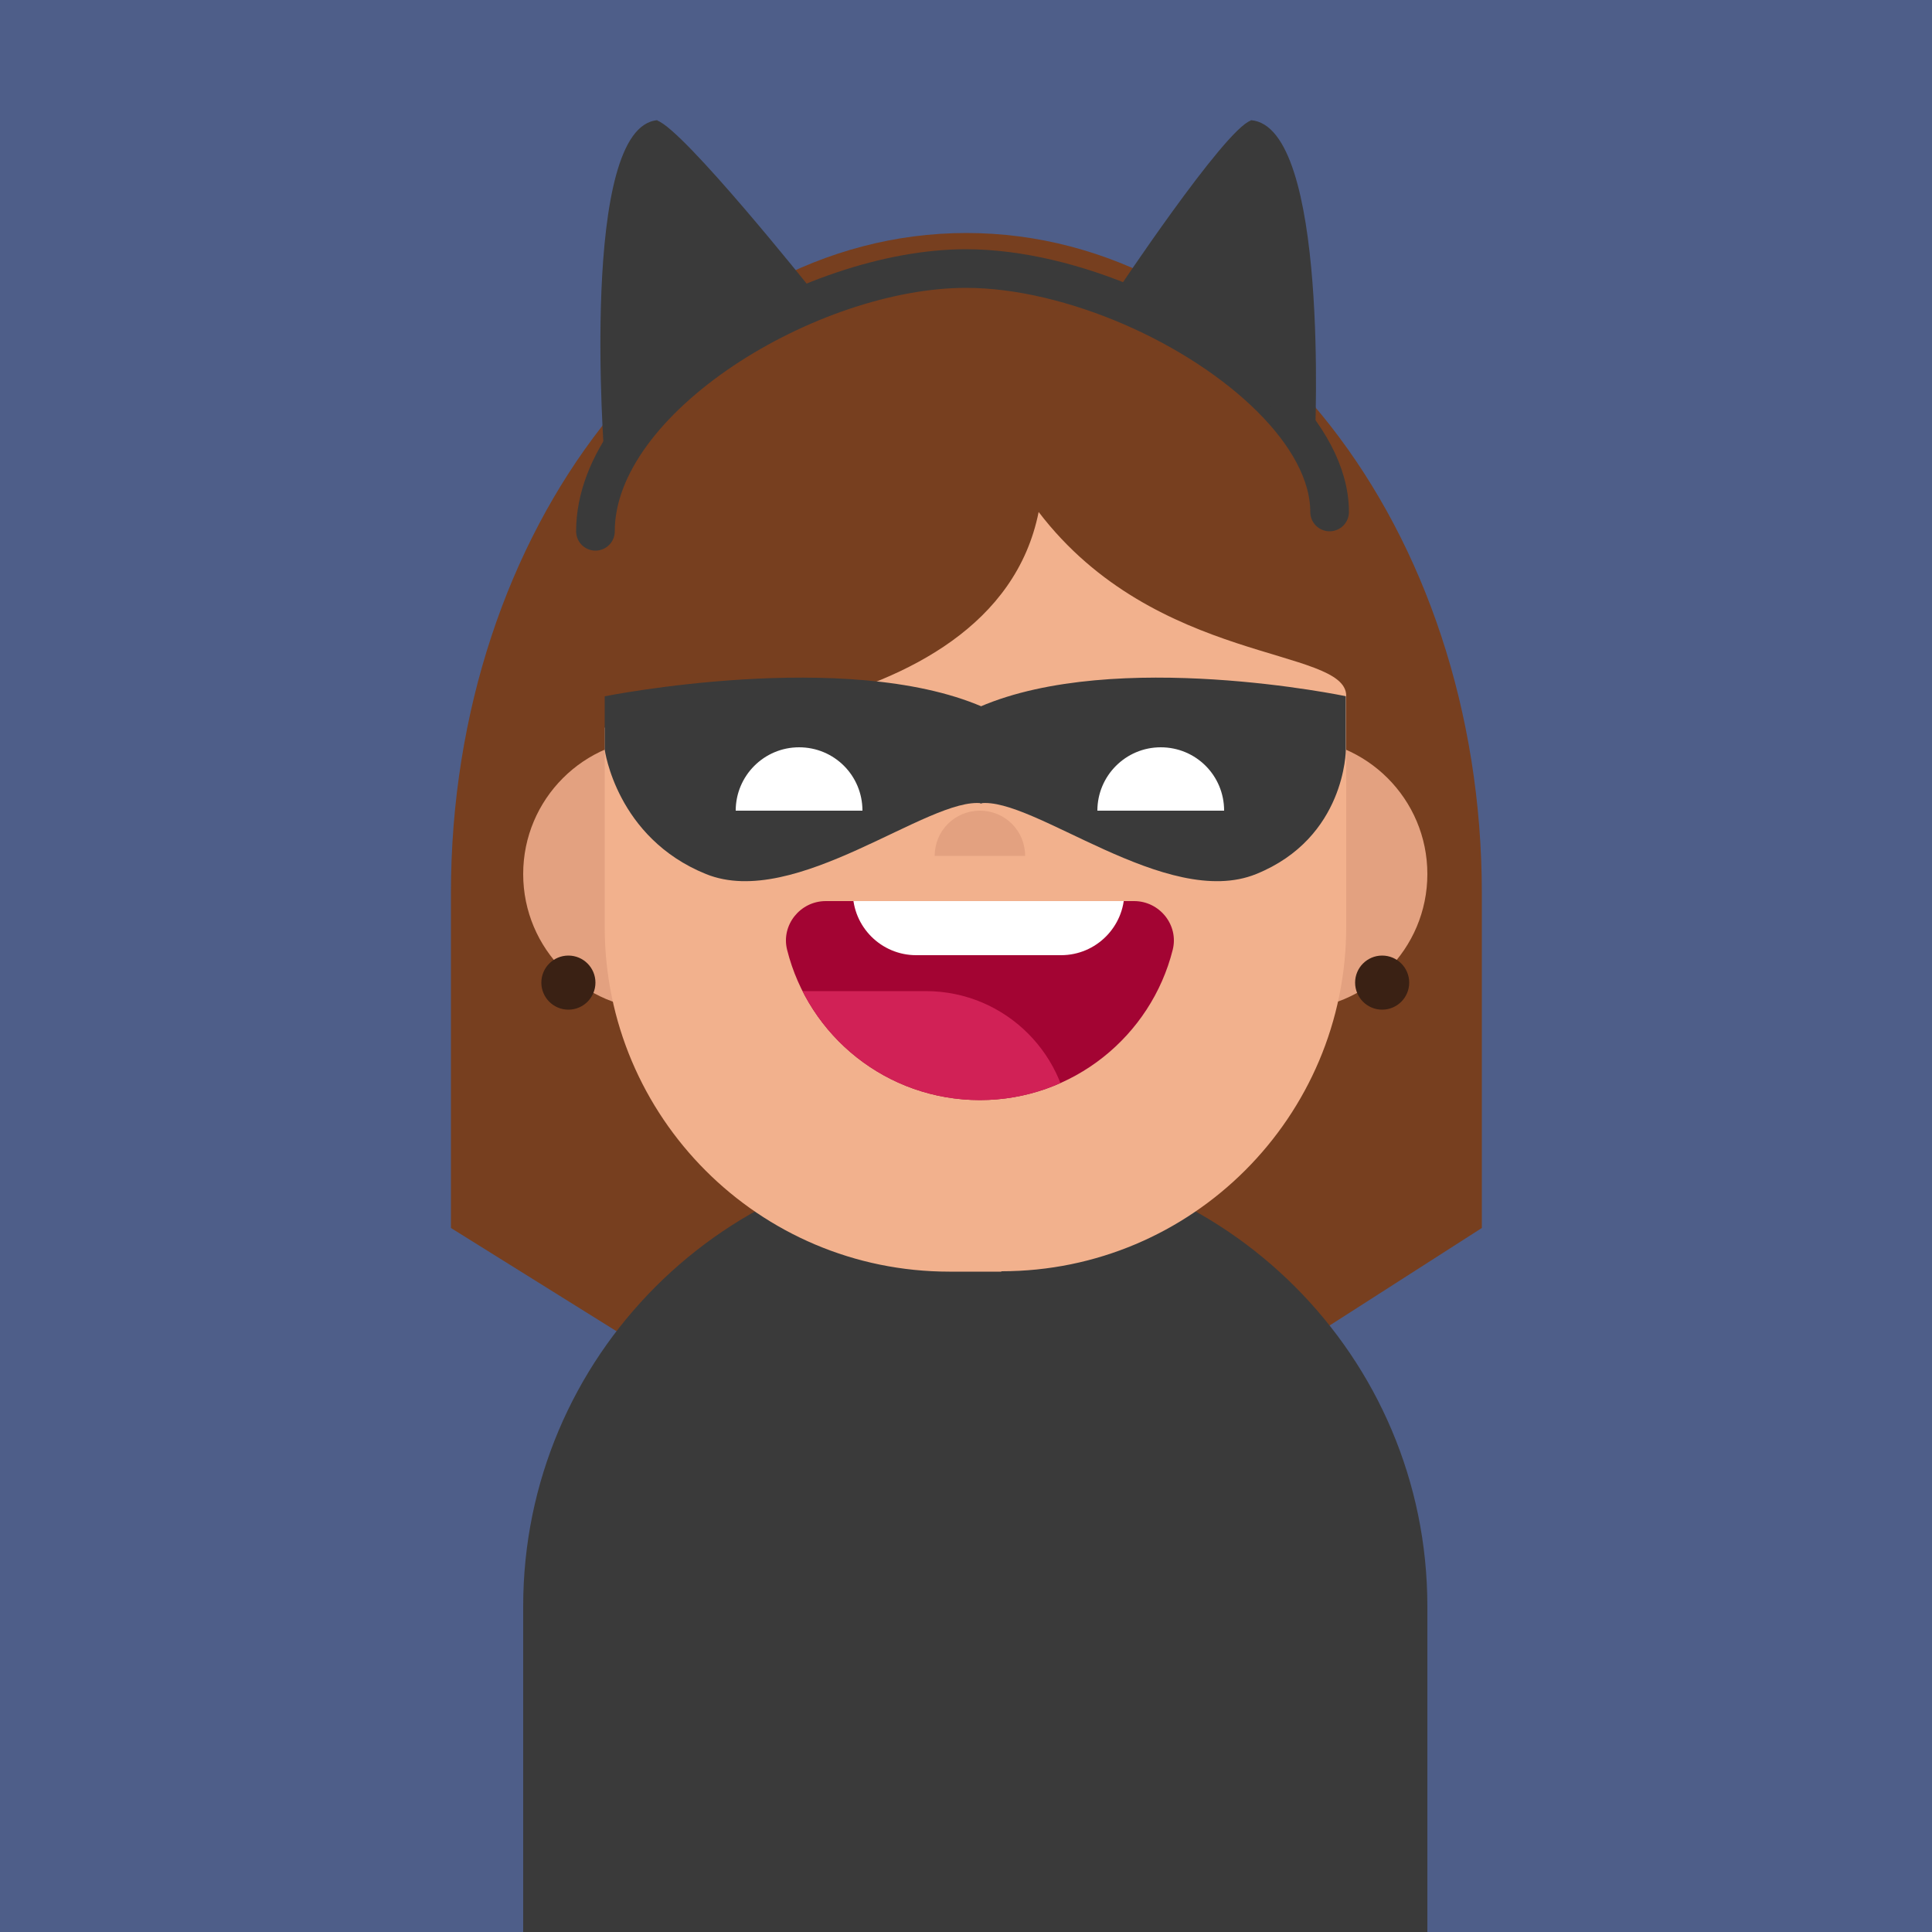
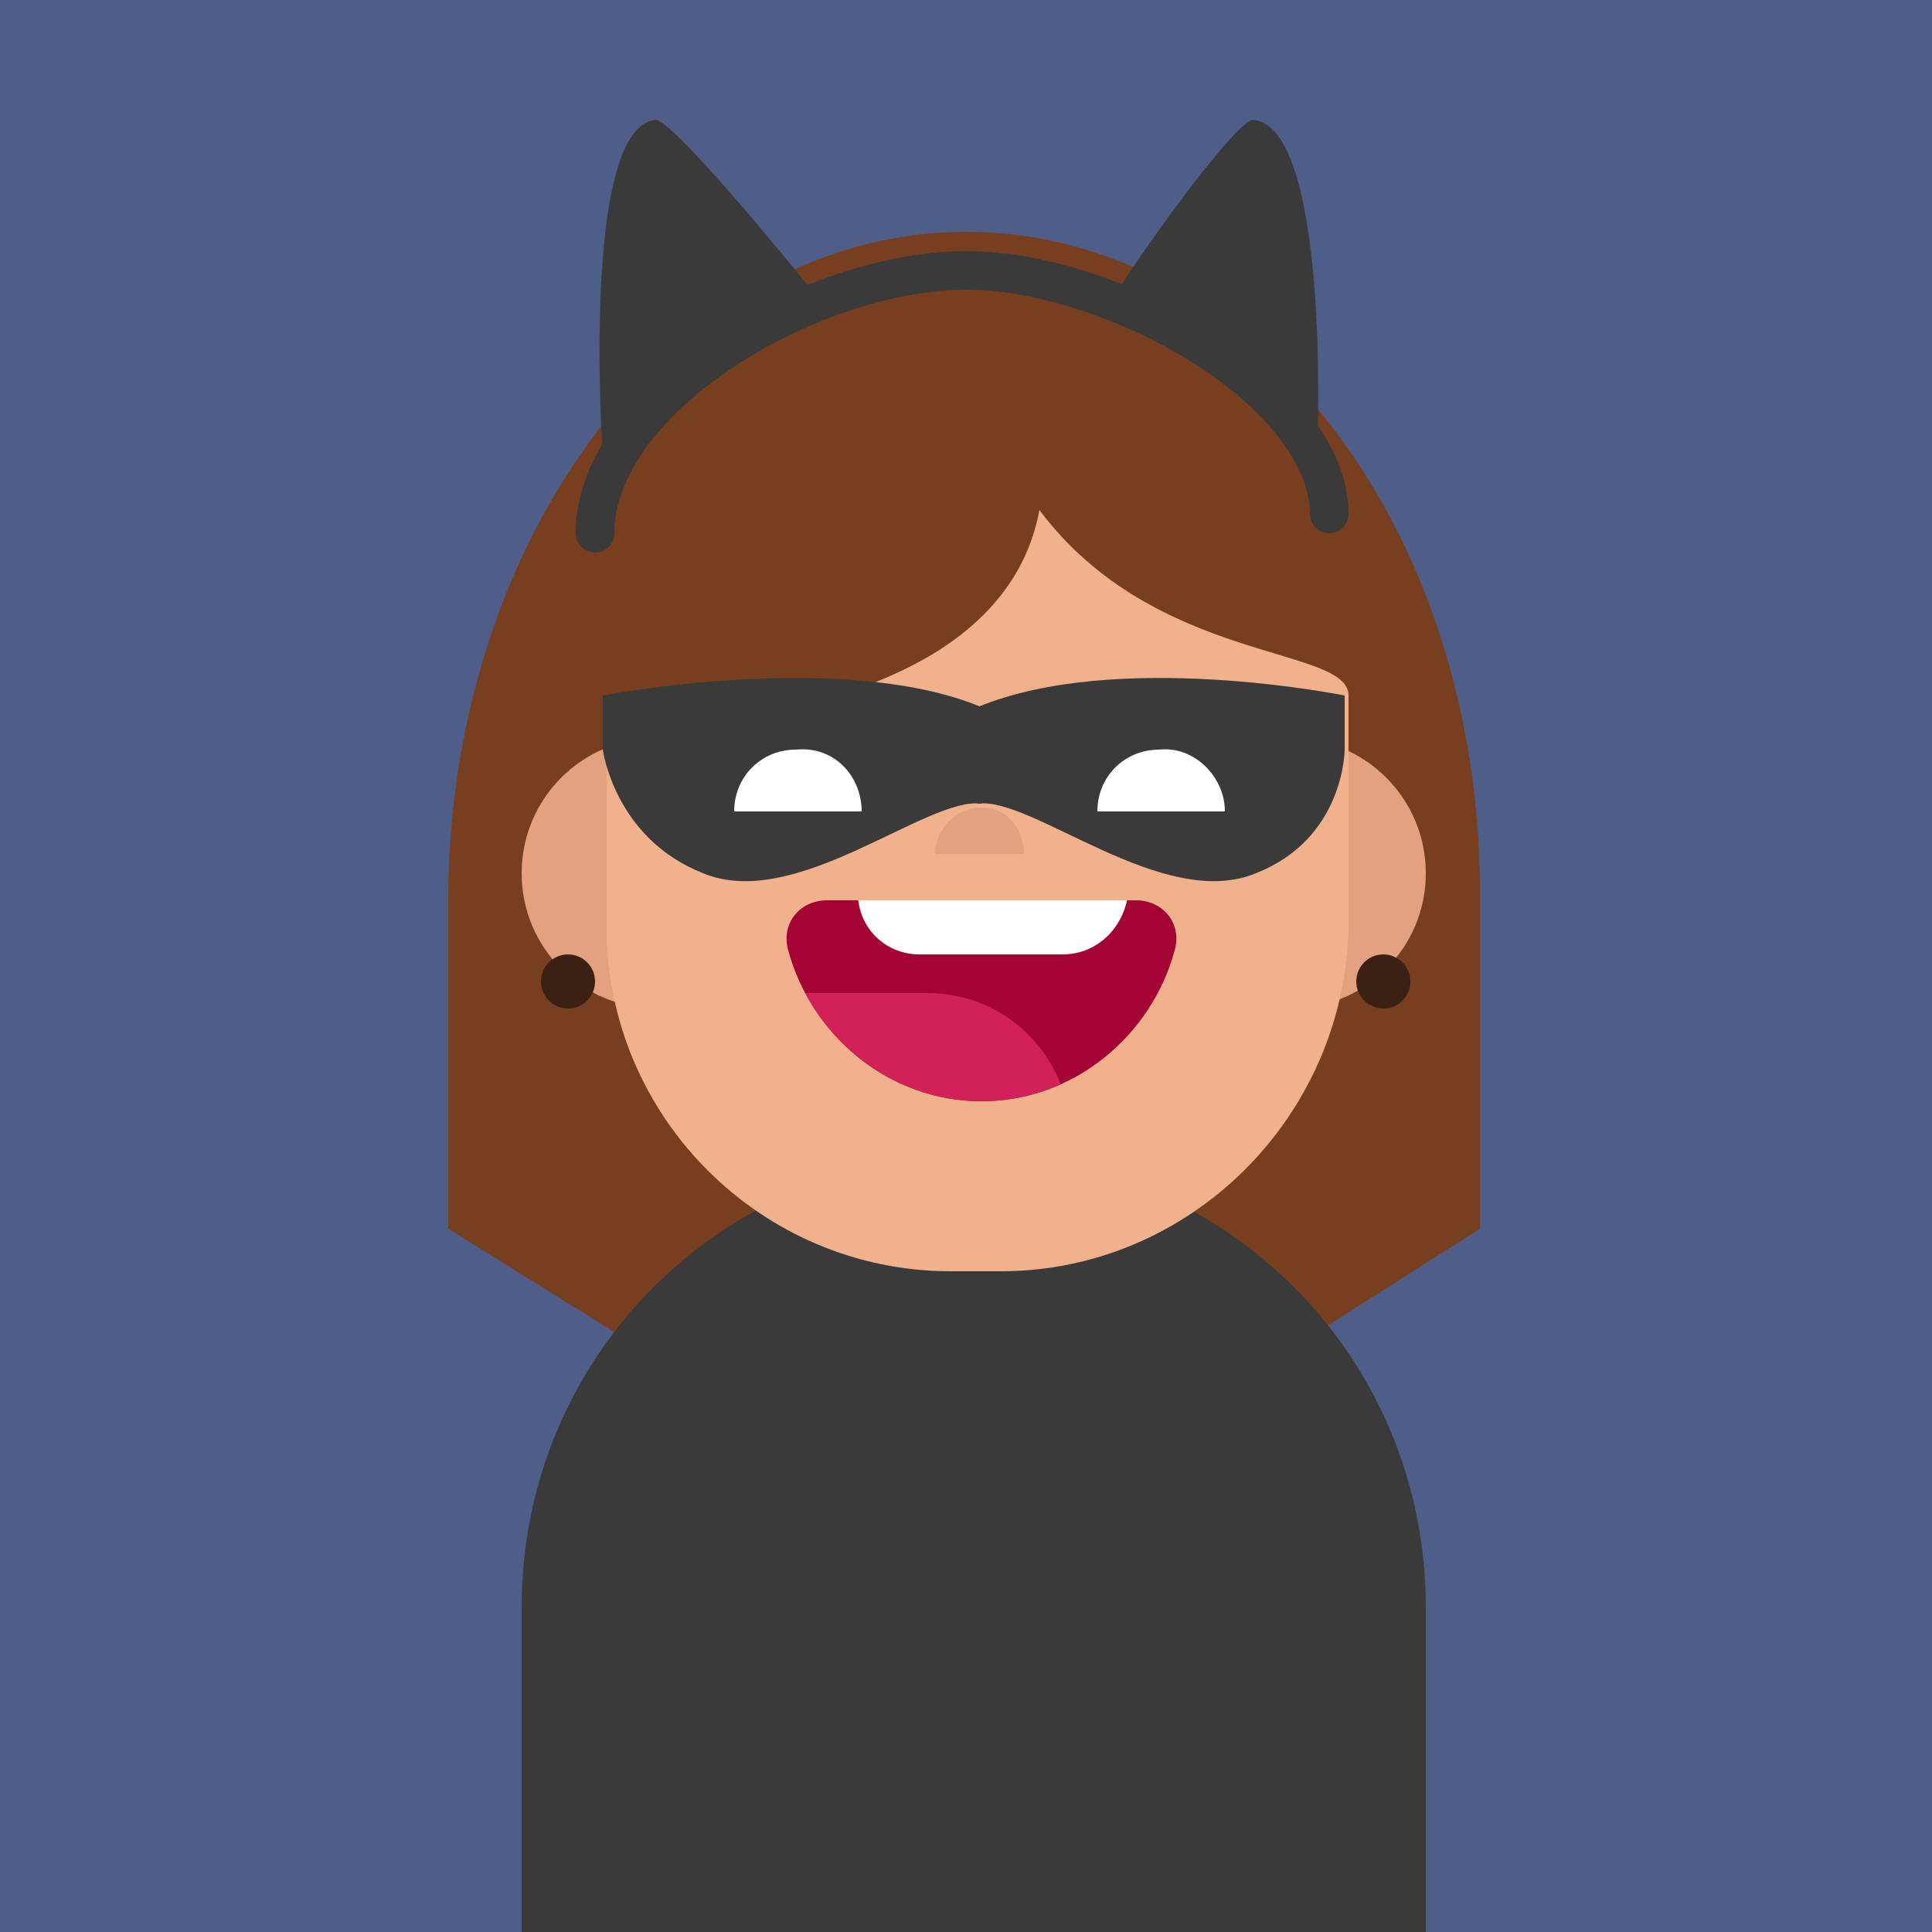
- <svg xmlns="http://www.w3.org/2000/svg" id="d" width="50" height="50" viewBox="0 0 50 50">
-   <defs>
-     <clipPath id="e">
-       <path d="M21.36,23.32h7.99c.66,0,1.16,.62,1,1.26-.56,2.23-2.58,3.89-4.99,3.89s-4.43-1.65-4.99-3.89c-.16-.64,.34-1.26,1-1.26Z" style="fill:none;" />
-     </clipPath>
-   </defs>
-   <rect width="50" height="50" style="fill:#4e5e89;" />
-   <path d="M38.35,31.78l-13.16,8.43-13.52-8.43v-8.66c0-9.44,5.97-17.09,13.34-17.09h0c7.37,0,13.34,7.65,13.34,17.09v8.66Z" style="fill:#773f1f;" />
-   <path d="M25.24,29.87h0c6.46,0,11.7,5.24,11.7,11.7v8.43H13.54v-8.43c0-6.46,5.24-11.7,11.7-11.7Z" style="fill:#3a3a3a;" />
-   <circle cx="33.43" cy="22.62" r="3.51" style="fill:#e3a180;" />
-   <circle cx="17.05" cy="22.62" r="3.51" style="fill:#e3a180;" />
-   <path d="M25.91,32.91h-1.34c-4.93,0-8.92-4-8.92-8.92v-5.16s10.06,.27,11.23-5.58c3.04,3.98,7.96,3.48,7.96,4.76v5.97c0,4.93-4,8.92-8.92,8.92Z" style="fill:#f2b18d;" />
-   <g>
-     <path d="M34.84,18.02s-5.95-1.25-9.48,.27c0,1.46,0,2.02,0,2.5,1.37-.19,4.83,2.77,7.15,1.83s2.32-3.22,2.32-3.22v-1.38Z" style="fill:#3a3a3a;" />
-     <path d="M15.65,18.02s6.24-1.25,9.77,.27c0,1.46,0,2.02,0,2.5-1.37-.19-4.83,2.77-7.15,1.83s-2.62-3.22-2.62-3.22v-1.38Z" style="fill:#3a3a3a;" />
-   </g>
-   <g>
+ <svg xmlns="http://www.w3.org/2000/svg" xmlns:xlink="http://www.w3.org/1999/xlink" version="1.0" x="0px" y="0px" viewBox="0 0 50 50" enable-background="new 0 0 50 50" xml:space="preserve">
+   <g id="Layer_3">
+ </g>
+   <g id="Layer_2">
+ </g>
+   <g id="Layer_1">
+ </g>
+   <g id="Layer_5">
    <g>
-       <path d="M31.68,20.98h-3.28c0-.9,.73-1.64,1.64-1.64s1.64,.73,1.64,1.64Z" style="fill:#fff;" />
-       <path d="M26.53,22.15h-2.34c0-.65,.52-1.17,1.17-1.17s1.17,.52,1.17,1.17Z" style="fill:#e3a180;" />
-       <path d="M22.32,20.98h-3.28c0-.9,.73-1.64,1.64-1.64s1.64,.73,1.64,1.64Z" style="fill:#fff;" />
-     </g>
-     <g>
-       <path d="M21.36,23.32h7.99c.66,0,1.16,.62,1,1.26-.56,2.23-2.58,3.89-4.99,3.89s-4.43-1.65-4.99-3.89c-.16-.64,.34-1.26,1-1.26Z" style="fill:#a30433;" />
-       <g style="clip-path:url(#e);">
-         <path d="M18.8,25.66h8.89v2.11c0,.9-.73,1.64-1.64,1.64h-3.51c-2.07,0-3.74-1.68-3.74-3.74h0Z" transform="translate(46.5 55.06) rotate(-180)" style="fill:#d12156;" />
-         <path d="M22.08,22.38h7.02v.7c0,.9-.73,1.64-1.64,1.64h-3.75c-.9,0-1.64-.73-1.64-1.64v-.7h0Z" style="fill:#fff;" />
+       <rect fill="#4E5E89" width="50" height="50" />
+       <path fill="#773F1F" d="M38.3,31.8l-13.2,8.4l-13.5-8.4v-8.7C11.7,13.7,17.6,6,25,6h0c7.4,0,13.3,7.6,13.3,17.1V31.8z" />
+       <path fill="#3A3A3A" d="M25.2,29.9L25.2,29.9c-6.5,0-11.7,5.2-11.7,11.7V50h23.4v-8.4C36.9,35.1,31.7,29.9,25.2,29.9z" />
+       <circle fill="#E3A180" cx="33.4" cy="22.6" r="3.5" />
+       <circle fill="#E3A180" cx="17" cy="22.6" r="3.5" />
+       <path fill="#F2B18D" d="M25.9,32.9h-1.3c-4.9,0-8.9-4-8.9-8.9v-5.2c0,0,10.1,0.3,11.2-5.6c3,4,8,3.5,8,4.8v6    C34.8,28.9,30.8,32.9,25.9,32.9z" />
+       <g>
+         <path fill="#3A3A3A" d="M34.8,18c0,0-5.9-1.2-9.5,0.3c0,1.5,0,2,0,2.5c1.4-0.2,4.8,2.8,7.2,1.8c2.3-0.9,2.3-3.2,2.3-3.2V18z" />
+         <path fill="#3A3A3A" d="M15.6,18c0,0,6.2-1.2,9.8,0.3c0,1.5,0,2,0,2.5c-1.4-0.2-4.8,2.8-7.2,1.8c-2.3-0.9-2.6-3.2-2.6-3.2V18z" />
      </g>
+       <g>
+         <g>
+           <path fill="#FFFFFF" d="M31.7,21c-1.3,0-1.6,0-3.3,0c0-0.9,0.7-1.6,1.6-1.6C30.9,19.3,31.7,20.1,31.7,21z" />
+           <path fill="#E3A180" d="M26.5,22.1c-0.9,0-1.1,0-2.3,0c0-0.6,0.5-1.2,1.2-1.2S26.5,21.5,26.5,22.1z" />
+           <path fill="#FFFFFF" d="M22.3,21c-1.3,0-1.6,0-3.3,0c0-0.9,0.7-1.6,1.6-1.6C21.6,19.3,22.3,20.1,22.3,21z" />
+         </g>
+         <g>
+           <path fill="#A30433" d="M21.4,23.3h8c0.7,0,1.2,0.6,1,1.3c-0.6,2.2-2.6,3.9-5,3.9s-4.4-1.7-5-3.9C20.2,23.9,20.7,23.3,21.4,23.3      z" />
+           <g>
+             <defs>
+               <path id="SVGID_00000016791200442139490510000018314239809696162207_" d="M21.4,23.3h8c0.7,0,1.2,0.6,1,1.3        c-0.6,2.2-2.6,3.9-5,3.9s-4.4-1.7-5-3.9C20.2,23.9,20.7,23.3,21.4,23.3z" />
+             </defs>
+             <clipPath id="SVGID_00000078760888651682485260000007221170840271181759_">
+               <use xlink:href="#SVGID_00000016791200442139490510000018314239809696162207_" overflow="visible" />
+             </clipPath>
+             <path clip-path="url(#SVGID_00000078760888651682485260000007221170840271181759_)" fill="#D12156" d="M20.4,25.7H24       c2.1,0,3.7,1.7,3.7,3.7v0h-8.9v-2.1C18.8,26.4,19.5,25.7,20.4,25.7z" />
+             <path clip-path="url(#SVGID_00000078760888651682485260000007221170840271181759_)" fill="#FFFFFF" d="M27.5,24.7h-3.7       c-0.9,0-1.6-0.7-1.6-1.6v-0.7h7v0.7C29.1,24,28.4,24.7,27.5,24.7z" />
+           </g>
+         </g>
+       </g>
+       <circle fill="#3A2114" cx="35.8" cy="25.4" r="0.7" />
+       <circle fill="#3A2114" cx="14.7" cy="25.4" r="0.7" />
+       <path fill="none" stroke="#3A3A3A" stroke-linecap="round" stroke-linejoin="bevel" stroke-miterlimit="10" d="M15.4,13.8    c0-3.5,5.6-6.8,9.6-6.8c1.4,0,2.9,0.4,4.3,1c2.8,1.2,5.1,3.3,5.1,5.3" />
+       <path fill="#3A3A3A" d="M32.4,3.1c2,0.1,1.7,8.2,1.7,8.2l-5.2-3.7C28.8,7.6,31.7,3.4,32.4,3.1z" />
+       <path fill="#3A3A3A" d="M17,3.1c-2,0.1-1.4,8.7-1.4,8.7L21,7.5C21,7.5,17.7,3.4,17,3.1z" />
    </g>
  </g>
-   <circle cx="35.77" cy="25.43" r=".7" style="fill:#3a2114;" />
-   <circle cx="14.71" cy="25.43" r=".7" style="fill:#3a2114;" />
-   <path d="M15.41,13.75c0-3.45,5.56-6.8,9.59-6.8,1.37,0,2.89,.38,4.3,.99,2.76,1.2,5.11,3.31,5.11,5.31" style="fill:none; stroke:#3a3a3a; stroke-linecap:round; stroke-linejoin:bevel;" />
-   <path d="M32.37,3.11c2.04,.15,1.66,8.25,1.66,8.25l-5.18-3.74s2.83-4.26,3.52-4.5Z" style="fill:#3a3a3a;" />
-   <path d="M17.02,3.11c-2.04,.15-1.38,8.71-1.38,8.71l5.34-4.35s-3.28-4.11-3.97-4.35Z" style="fill:#3a3a3a;" />
+   <g id="icons">
+ </g>
+   <g id="sport">
+ </g>
+   <g id="batman">
+ </g>
</svg>
